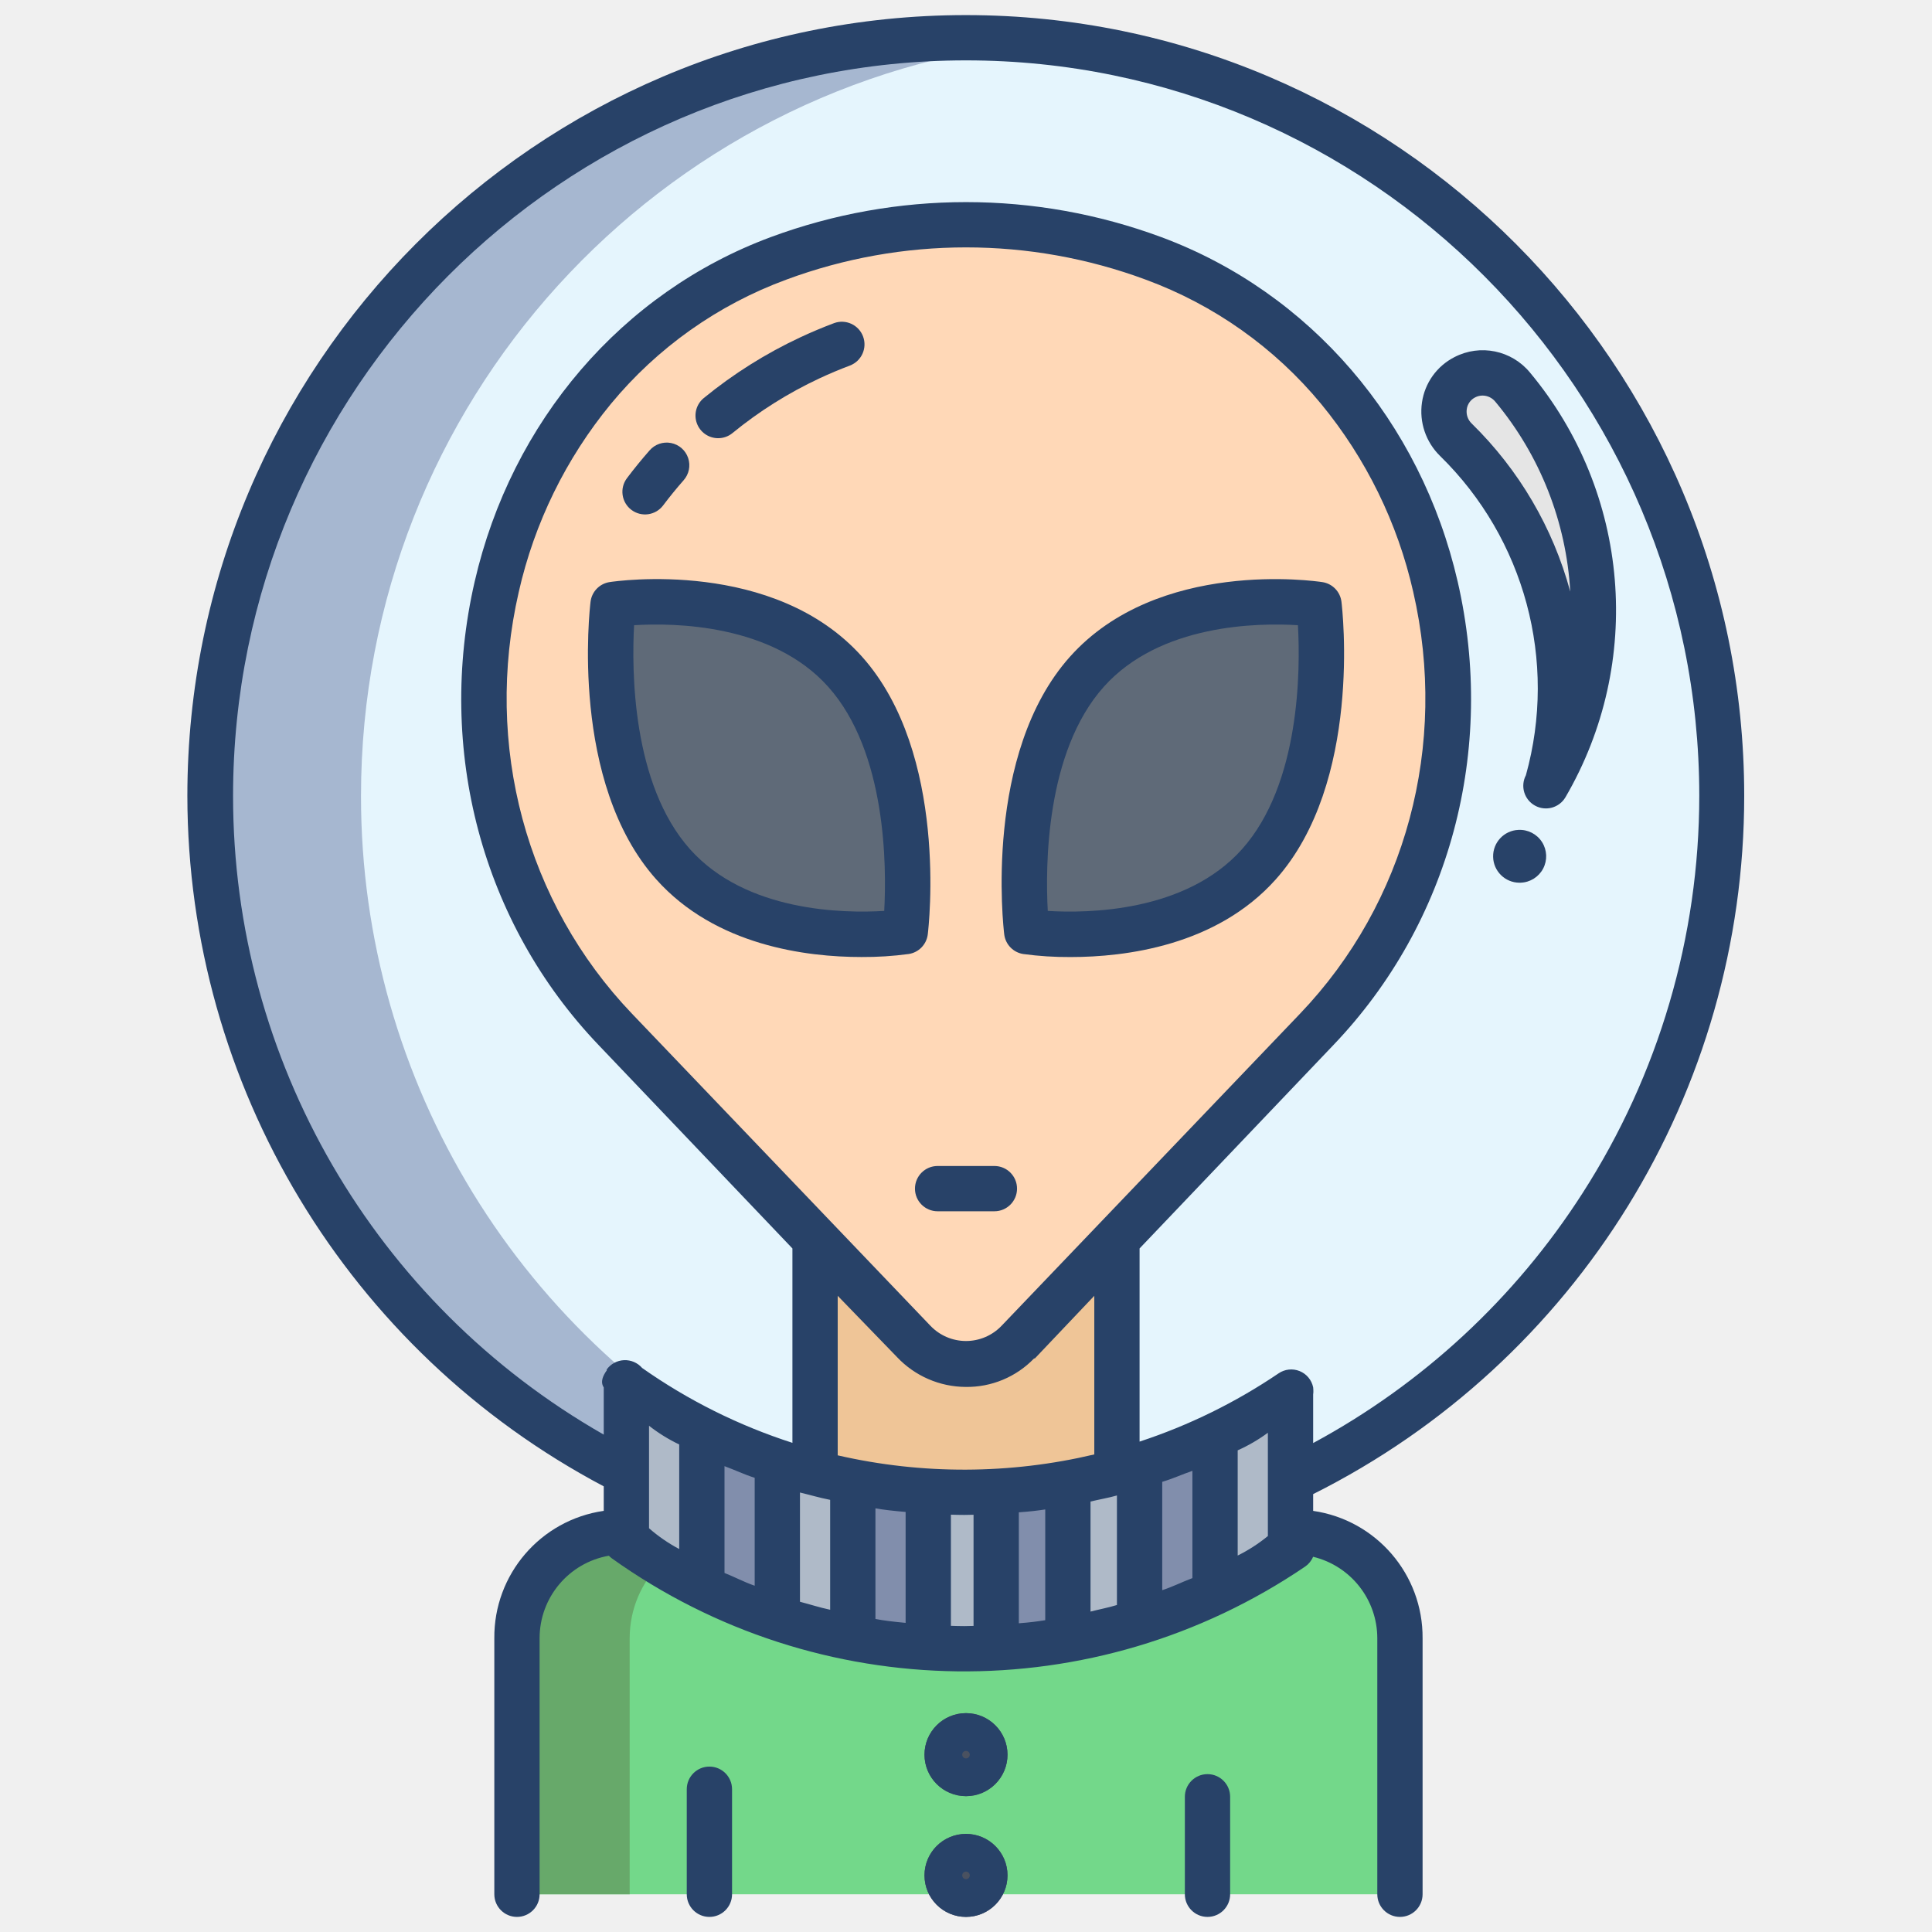
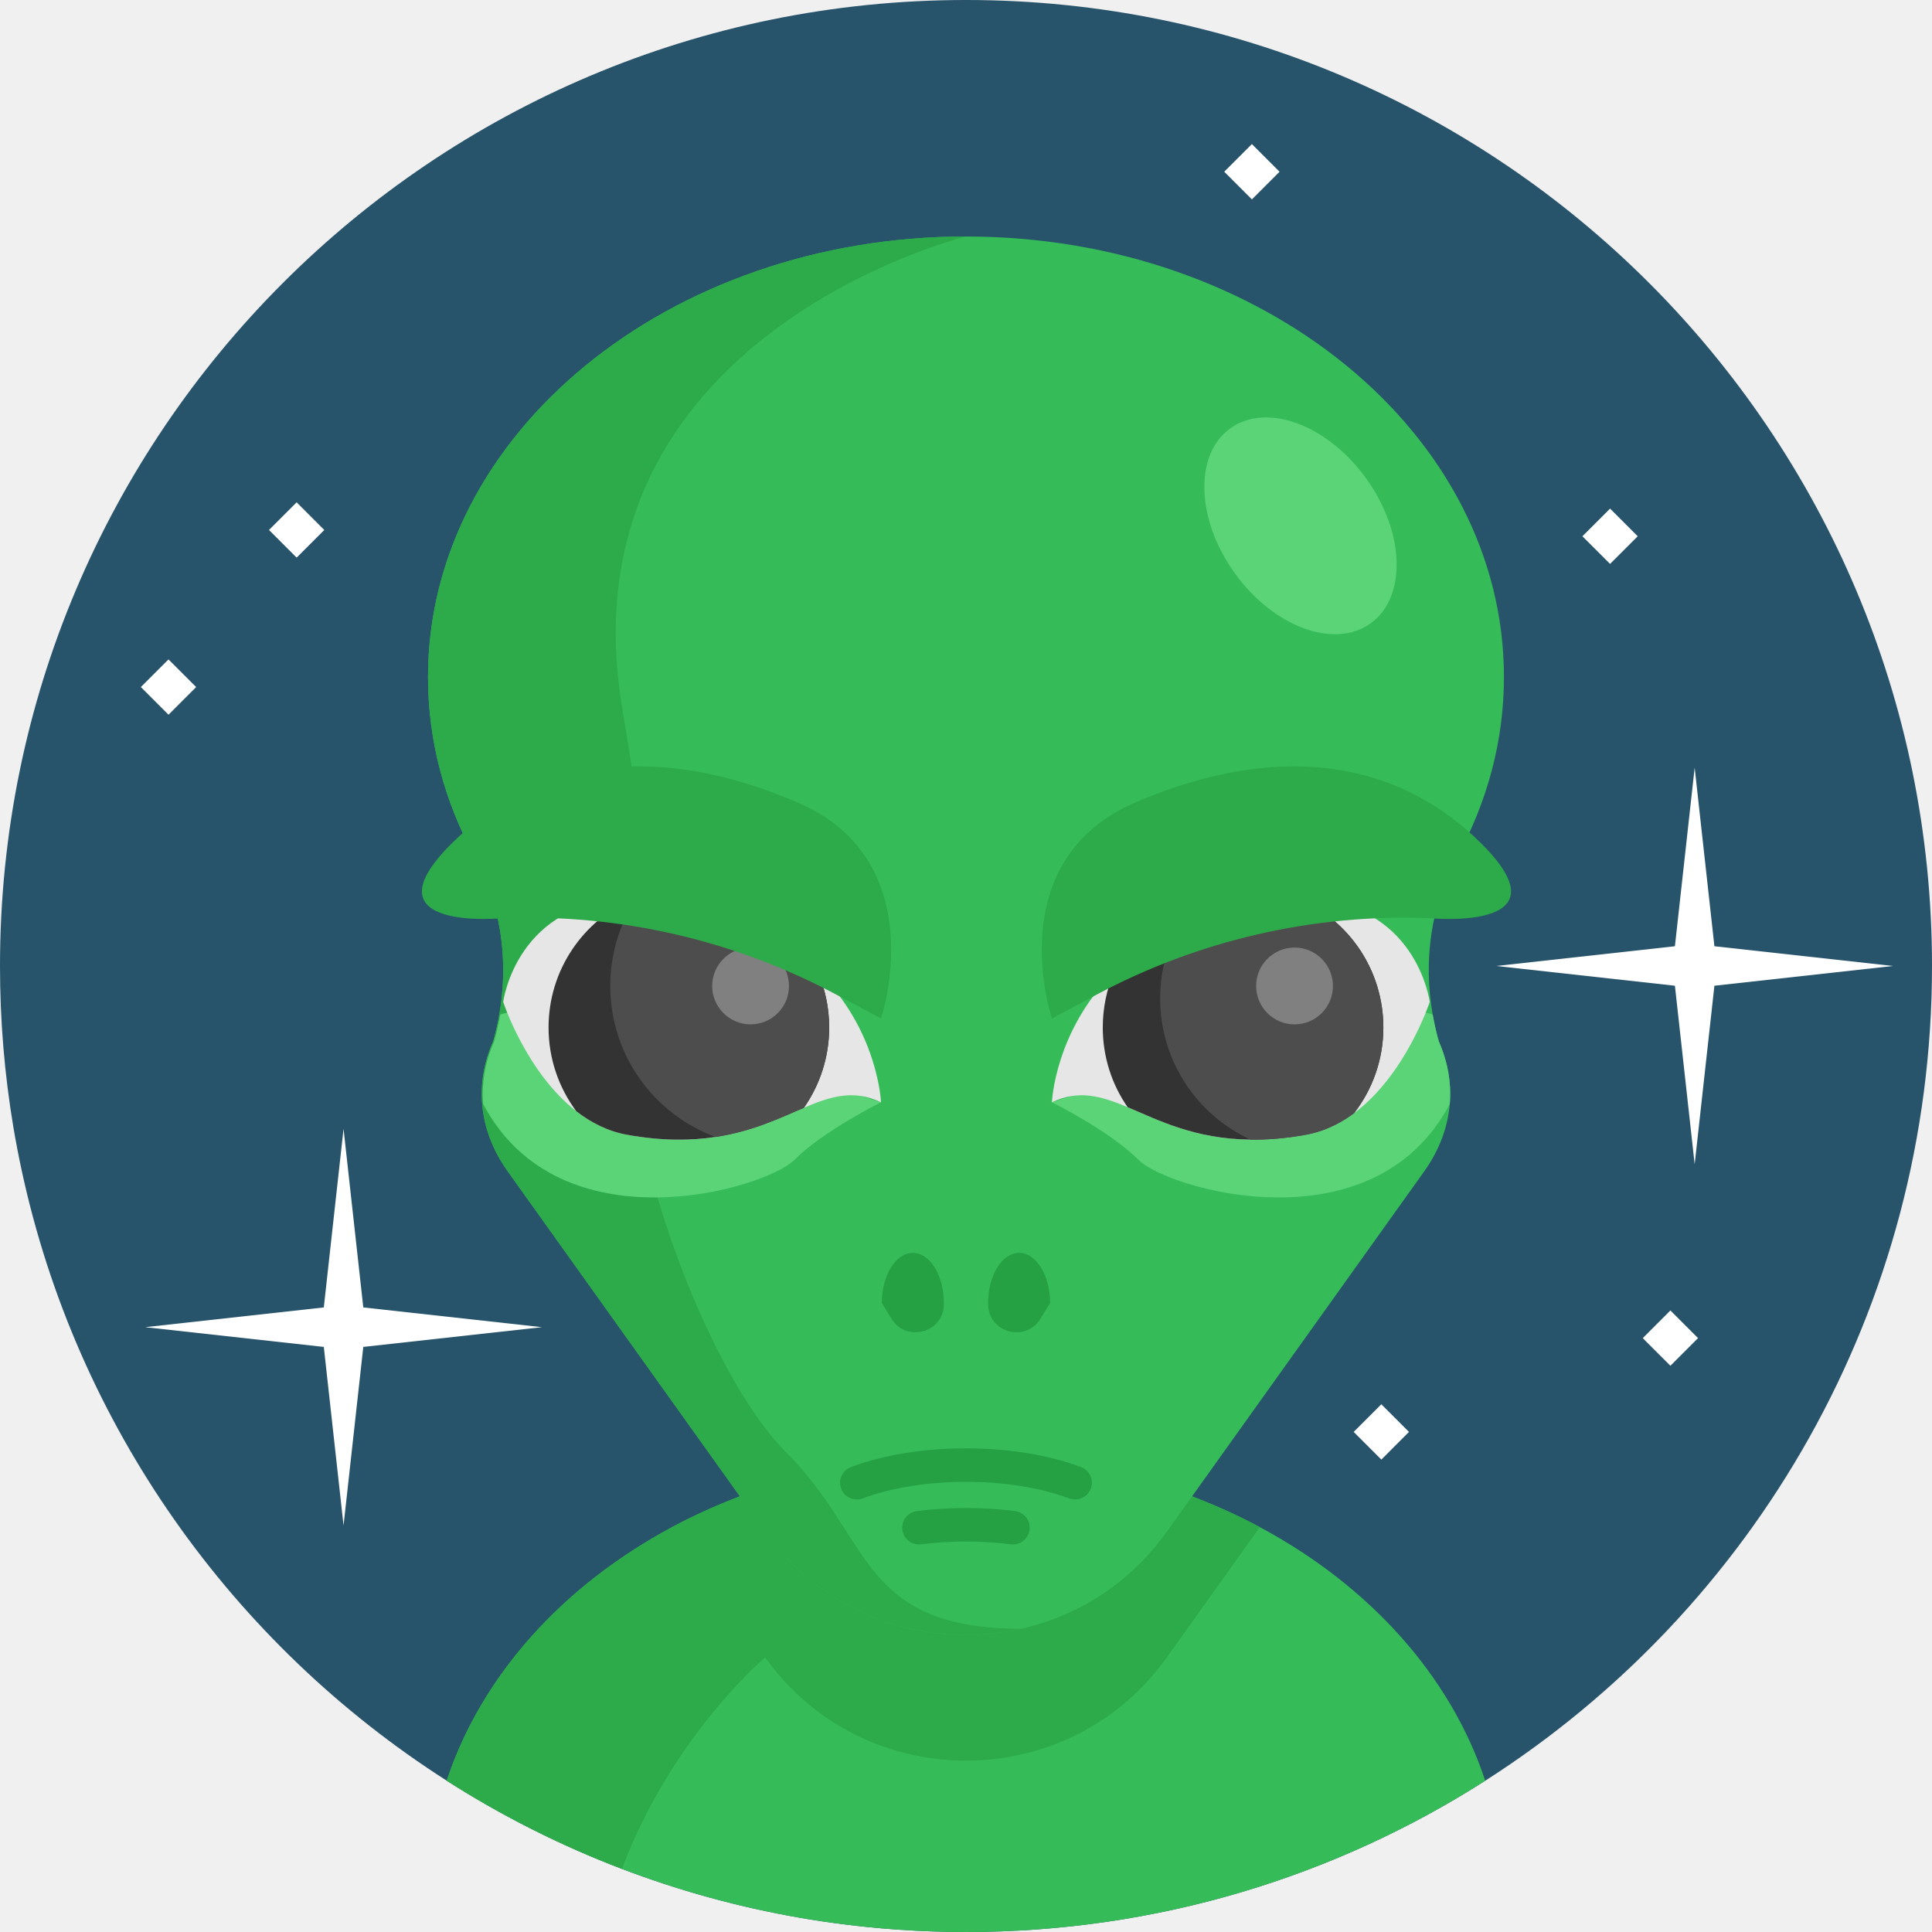
- <svg xmlns="http://www.w3.org/2000/svg" id="Layer_1" height="512" viewBox="0 0 512 512" width="512" data-name="Layer 1">
-   <path d="m342.84 405.95h-177.76a28.212 28.212 0 0 0 -28.21 28.22v67.83h234.18v-67.83a28.212 28.212 0 0 0 -28.21-28.22z" fill="#73d88a" />
-   <path d="m195.08 405.95h-30a28.212 28.212 0 0 0 -28.21 28.22v67.83h30v-67.83a28.212 28.212 0 0 1 28.21-28.22z" fill="#67a96a" />
-   <path d="m256 10c-110.64 0-200.33 89.95-200.33 200.92a200.963 200.963 0 0 0 109.97 179.36l176.73 1.98a200.987 200.987 0 0 0 113.96-181.34c0-110.97-89.69-200.92-200.33-200.92z" fill="#e5f5fd" />
-   <path d="m95.67 210.92c0-104.2 79.081-189.86 180.33-199.926q-9.869-.981-20-.994c-110.64 0-200.33 89.95-200.33 200.92a200.963 200.963 0 0 0 109.97 179.36h40a200.963 200.963 0 0 1 -109.97-179.36z" fill="#a6b7d0" />
-   <path d="m295.39 328.68h-78.78l-.24.23v81.55l79.26-.24v-81.31z" fill="#efc597" />
-   <path d="m305.7 68.48c81.73 30.37 104.46 140.2 43.12 204.34l-53.43 55.86-25.64 26.82a19.017 19.017 0 0 1 -27.5 0l-25.64-26.82-53.43-55.86c-61.34-64.14-38.61-173.97 43.12-204.34a142.918 142.918 0 0 1 99.4 0z" fill="#ffd8b7" />
-   <path d="m349.54 160.19s5.49 44.89-15.93 68.87-61.52 17.84-61.52 17.84-5.49-44.89 15.93-68.87 61.52-17.84 61.52-17.84z" fill="#5f6a78" />
-   <path d="m223.98 178.03c21.42 23.98 15.93 68.87 15.93 68.87s-40.1 6.13-61.52-17.84-15.93-68.87-15.93-68.87 40.1-6.14 61.52 17.84z" fill="#5f6a78" />
-   <path d="m400.86 102.59a92.318 92.318 0 0 1 9.09 105.2 92.372 92.372 0 0 0 -24.14-91.26 10.3 10.3 0 0 1 2.39-16.56 10.164 10.164 0 0 1 4.68-1.14 10.388 10.388 0 0 1 7.98 3.76z" fill="#e5e5e5" />
-   <path d="m342.37 409.98v-40.42l-.14-.64a153.548 153.548 0 0 1 -20.47 11.69v41.41l.02.05a154.875 154.875 0 0 0 20.73-11.88z" fill="#afbac8" />
-   <path d="m321.76 422.02.02.05a152.387 152.387 0 0 1 -19.69 7.73l-.08-.26v-41.18a150.448 150.448 0 0 0 19.75-7.75z" fill="#818eac" />
-   <path d="m295.63 390.22q3.225-.855 6.38-1.86v41.18l.08.26a151.9 151.9 0 0 1 -18.89 4.66v-41.46q6.3-1.14 12.43-2.78z" fill="#afbac8" />
-   <path d="m283.2 393v41.46a154.588 154.588 0 0 1 -18.78 2.22l-.03-.55v-40.91a155.081 155.081 0 0 0 18.81-2.22z" fill="#818eac" />
-   <path d="m264.39 436.13.03.55c-2.94.17-5.89.25-8.87.25-3.36 0-6.7-.11-10-.32l.03-.48v-40.98c3.29.21 6.62.32 9.97.32 2.97 0 5.91-.08 8.84-.25z" fill="#afbac8" />
-   <path d="m245.58 395.15v40.98l-.03.48a154.207 154.207 0 0 1 -19.86-2.56l.14-.75v-40.69a152.727 152.727 0 0 0 19.75 2.54z" fill="#818eac" />
-   <path d="m225.83 392.61v40.69l-.14.75a152.792 152.792 0 0 1 -19.61-5.21v-40.76l.21-.63q4.965 1.68 10.08 3.01c3.11.82 6.27 1.54 9.46 2.15z" fill="#afbac8" />
-   <path d="m206.29 387.45-.21.63v40.76a151.67 151.67 0 0 1 -19.75-8.24v-41.46a152.843 152.843 0 0 0 19.96 8.31z" fill="#818eac" />
-   <path d="m165.64 366.66v41.25l-.1.14a154.488 154.488 0 0 0 20.79 12.55v-41.46a153.568 153.568 0 0 1 -20.69-12.48z" fill="#afbac8" />
-   <path d="m402.673 233.926a7 7 0 1 1 .289-.006c-.097.004-.193.006-.289.006z" fill="#e5e5e5" />
-   <path d="m256 476a11 11 0 1 1 11-11 11.013 11.013 0 0 1 -11 11z" fill="#4a5160" />
-   <path d="m256 508a11 11 0 1 1 11-11 11.013 11.013 0 0 1 -11 11z" fill="#4a5160" />
-   <g fill="#284268">
-     <path d="m256 486a11 11 0 1 0 11 11 11.013 11.013 0 0 0 -11-11zm0 12a1 1 0 1 1 1-1 1 1 0 0 1 -1 1z" />
-     <path d="m182 474.165v27.835a6 6 0 0 0 12 0v-27.835a6 6 0 1 0 -12 0z" />
-     <path d="m326 502v-25.835a6 6 0 1 0 -12 0v25.835a6 6 0 0 0 12 0z" />
-     <path d="m256 454a11 11 0 1 0 11 11 11.013 11.013 0 0 0 -11-11zm0 12a1 1 0 1 1 1-1 1 1 0 0 1 -1 1z" />
-     <path d="m376.842 106.635a16.484 16.484 0 0 0 4.774 14.18 86.079 86.079 0 0 1 22.762 84.633 6 6 0 0 0 10.472 5.852 98.359 98.359 0 0 0 -9.382-112.56 16.239 16.239 0 0 0 -20.025-4.1 16.047 16.047 0 0 0 -8.601 11.995zm11.867 1.783a4.129 4.129 0 0 1 2.239-3.116 4.218 4.218 0 0 1 1.943-.474 4.386 4.386 0 0 1 3.365 1.6 86.276 86.276 0 0 1 19.877 50.353 98.166 98.166 0 0 0 -26.121-44.544 4.39 4.39 0 0 1 -1.303-3.819z" />
-     <path d="m402.381 219.933a7 7 0 0 0 .292 13.993c.1 0 .192 0 .289-.006a7 7 0 1 0 -.581-13.987z" />
-     <path d="m271.179 252.827a89.014 89.014 0 0 0 12.528.8c14.6 0 38.679-3 54.375-20.569 22.966-25.708 17.654-71.649 17.417-73.592a6 6 0 0 0 -5.048-5.2c-1.769-.272-43.585-6.331-66.9 19.773-22.966 25.708-17.654 71.648-17.417 73.592a6 6 0 0 0 5.045 5.196zm21.318-70.8c14.913-16.693 40.892-17 51.469-16.341.654 11.68.667 42.023-14.834 59.375-14.911 16.691-40.887 17-51.461 16.342-.641-11.695-.627-42.078 14.829-59.377z" />
-     <path d="m245.869 247.624c.237-1.944 5.549-47.884-17.417-73.592-23.319-26.1-65.134-20.044-66.9-19.773a6 6 0 0 0 -5.048 5.2c-.237 1.943-5.549 47.884 17.417 73.592 15.7 17.571 39.773 20.569 54.375 20.569a89.223 89.223 0 0 0 12.528-.8 6 6 0 0 0 5.045-5.196zm-11.54-6.223c-10.581.655-36.554.347-51.461-16.341-15.455-17.3-15.467-47.685-14.827-59.375 10.581-.655 36.554-.347 51.462 16.341 15.454 17.3 15.467 47.685 14.826 59.374z" />
-     <path d="m263.524 321a6 6 0 0 0 0-12h-15.048a6 6 0 0 0 0 12z" />
-     <path d="m190.316 116.127a5.978 5.978 0 0 0 3.8-1.358 109.683 109.683 0 0 1 23.012-14.482c2.641-1.236 5.378-2.388 8.133-3.423a6 6 0 0 0 -4.22-11.233c-3.048 1.144-6.076 2.419-9 3.788a121.77 121.77 0 0 0 -25.53 16.066 6 6 0 0 0 3.806 10.642z" />
-     <path d="m167.334 135.125a6 6 0 0 0 8.4-1.181c1.718-2.281 3.54-4.519 5.415-6.651a6 6 0 1 0 -9.011-7.924c-2.074 2.359-4.089 4.833-5.989 7.354a6 6 0 0 0 1.185 8.402z" />
-     <path d="m255.954 4c-113.768 0-206.3 92.823-206.3 206.918a207.2 207.2 0 0 0 110.346 182.982v6.492a33.831 33.831 0 0 0 -29 33.777v67.831a6 6 0 0 0 12 0v-67.835a22.188 22.188 0 0 1 18.356-21.884 5.667 5.667 0 0 0 .721.649 160.683 160.683 0 0 0 183.813 2.221 5.876 5.876 0 0 0 2.092-2.588 22.223 22.223 0 0 1 17.018 21.602v67.835a6 6 0 0 0 12 0v-67.835a33.866 33.866 0 0 0 -29-33.765v-4.444a206.891 206.891 0 0 0 114.234-185.038c0-114.095-92.511-206.918-206.28-206.918zm-75.954 406.512a42.415 42.415 0 0 1 -8-5.51v-27.159a42.928 42.928 0 0 0 8 4.957zm20 9.724c-3-1.052-5-2.184-8-3.388v-28.3c3 1.1 5 2.125 8 3.085zm20 6.365c-3-.641-5-1.337-8-2.118v-28.951c3 .718 5 1.353 8 1.943zm-52.488-157.929c-28.137-29.422-39.364-71.225-30.03-111.824a120.278 120.278 0 0 1 24.4-49.8 109.217 109.217 0 0 1 46.511-32.948 136.965 136.965 0 0 1 95.214 0 109.217 109.217 0 0 1 46.513 32.951 120.278 120.278 0 0 1 24.4 49.8c9.334 40.6-1.893 82.4-30.03 111.824l-79.075 82.683a13.026 13.026 0 0 1 -18.826 0zm54.488 74.728 15.728 16.25a25.181 25.181 0 0 0 18.179 7.9 24.682 24.682 0 0 0 18.132-7.55h.21l15.751-16.6v42.038a149.612 149.612 0 0 1 -68 .241zm18 86.677c-3-.276-6-.626-8-1.037v-29.32c2 .38 5 .706 8 .961zm18 .807c-1 .018-1.486.051-2.434.051-1.327 0-2.566-.039-3.566-.074v-29.456c1 .032 2.239.067 3.566.067.948 0 1.434-.03 2.434-.046zm19-1.518c-2 .329-4 .594-7 .82v-29.406c3-.209 5-.457 7-.761zm19-4.024c-2 .636-5 1.219-7 1.747v-29.168c2-.487 5-1.02 7-1.606zm20-7.129c-3 1.135-5 2.214-8 3.2v-28.708c3-.9 5-1.882 8-2.918zm20-11.144a42.343 42.343 0 0 1 -8 5.167v-27.882a43.207 43.207 0 0 0 8-4.66zm83.389-90.87a194.513 194.513 0 0 1 -71.389 66.225v-12.865a6.058 6.058 0 0 0 .048-1.266l-.047-.64a5.936 5.936 0 0 0 -9.162-3.7 148.035 148.035 0 0 1 -36.839 18.087v-51.189l51.347-53.885c30.938-32.35 43.2-78.259 32.959-122.807-9.785-42.562-39.2-76.695-78.519-91.307a148.973 148.973 0 0 0 -103.574 0c-39.323 14.612-68.641 48.745-78.426 91.307-10.241 44.548 1.928 90.457 32.866 122.807l51.347 53.885v51.517a147.982 147.982 0 0 1 -39.823-19.839 6 6 0 0 0 -9.426.44l.08.142c-.983 1.38-1.831 3.034-.831 4.577v12.5a194.829 194.829 0 0 1 -98.235-169.27c0-107.478 87.084-194.918 194.235-194.918s194.326 87.44 194.326 194.918a194.845 194.845 0 0 1 -30.937 105.282z" />
+ <svg xmlns="http://www.w3.org/2000/svg" version="1.1" id="Capa_1" x="0px" y="0px" viewBox="0 0 512 512" style="enable-background:new 0 0 512 512;" xml:space="preserve">
+   <path style="fill:#27536B;" d="M512,255.994c0,90.735-47.211,170.445-118.393,215.912C353.869,497.288,306.658,512,256.006,512  c-12.014,0-23.827-0.822-35.397-2.432c-3.886-0.533-7.75-1.155-11.581-1.876c-32.843-6.085-63.488-18.453-90.646-35.797  C61.745,435.721,20.297,377.874,5.718,310.045c-0.811-3.775-1.543-7.583-2.187-11.414C1.21,284.763,0,270.517,0,255.994  C0,114.607,114.618,0,256.006,0C397.382,0,512,114.607,512,255.994z" />
+   <polygon style="fill:#FFFFFF;" points="454.336,261.228 501.667,255.996 454.336,250.763 449.103,203.431 443.87,250.763   396.538,255.996 443.87,261.228 449.103,308.561 " />
+   <path style="fill:#35BC58;" d="M393.607,471.906C353.869,497.288,306.658,512,256.006,512c-12.014,0-23.827-0.822-35.397-2.432  c-3.886-0.533-7.75-1.155-11.581-1.876c-15.256-2.831-30.034-7.017-44.213-12.424c-16.344-6.229-31.888-14.09-46.433-23.372  c9.249-27.958,30.867-51.741,59.735-67.196c8.949-4.785,18.609-8.771,28.813-11.836c15.3-4.586,31.822-7.095,49.065-7.095  c28.735,0,55.482,6.962,77.878,18.942C362.74,420.155,384.358,443.949,393.607,471.906z" />
+   <path style="fill:#2DAA4A;" d="M333.872,404.71l-24.66,34.52c-9.837,13.768-23.683,22.34-38.517,25.715  c-24.494,5.585-51.663-2.987-67.918-25.715l-24.66-34.531c22.395-11.969,49.143-18.931,77.878-18.931S311.477,392.73,333.872,404.71  z" />
+   <path style="fill:#35BC58;" d="M386.123,227.171c-6.995,12.769-8.938,27.458-6.451,41.67c0.422,2.398,0.966,4.797,1.632,7.162  c2.321,5.241,3.375,10.881,2.898,16.588c-0.5,6.007-2.676,12.102-6.806,17.887l-68.184,95.443  c-9.837,13.768-23.683,22.34-38.517,25.715c-24.494,5.585-51.663-2.987-67.918-25.715l-68.184-95.443  c-8.072-11.281-8.694-23.716-3.908-34.475c4.63-16.355,3.353-33.909-4.819-48.832c-7.994-14.578-12.436-30.734-12.436-47.744  c0-64.487,63.832-116.75,142.565-116.75s142.565,52.263,142.565,116.75C398.559,196.437,394.107,212.592,386.123,227.171z" />
+   <g>
+     <path style="fill:#25A042;" d="M284.918,397.379c-0.517,0-1.044-0.091-1.558-0.283c-7.563-2.834-17.285-4.395-27.376-4.395   c-10.086,0-19.801,1.56-27.356,4.394c-2.297,0.863-4.858-0.302-5.718-2.598c-0.862-2.296,0.302-4.858,2.598-5.718   c8.527-3.198,19.351-4.96,30.476-4.96c11.129,0,21.958,1.761,30.493,4.959c2.297,0.861,3.462,3.421,2.6,5.717   C288.41,396.278,286.717,397.379,284.918,397.379z" />
+     <path style="fill:#25A042;" d="M268.448,409.296c-0.19,0-0.381-0.012-0.575-0.038c-7.526-0.972-15.924-0.993-23.777,0.001   c-2.428,0.31-4.656-1.413-4.964-3.848c-0.309-2.433,1.415-4.656,3.848-4.964c8.597-1.089,17.761-1.067,26.031,0.001   c2.433,0.314,4.149,2.542,3.835,4.973C272.557,407.662,270.647,409.296,268.448,409.296z" />
  </g>
+   <path style="fill:#2DAA4A;" d="M270.696,431.635c-24.494,5.585-51.663-2.987-67.918-25.715l-68.185-95.443  c-8.072-11.281-8.694-23.716-3.908-34.475c4.63-16.355,3.353-33.909-4.819-48.832c-7.994-14.578-12.436-30.734-12.436-47.744  c0-64.487,63.832-116.75,142.565-116.75c0,0-107.412,26.326-91.135,124.777c16.288,98.452,7.55,83.618,4.441,98.452  c-3.098,14.823,16.655,76.612,39.239,99.185C231.113,407.664,227.749,431.635,270.696,431.635z" />
+   <path style="fill:#25A042;" d="M236.289,349.515c3.905,6.322,13.679,3.692,13.833-3.737c0.003-0.151,0.004-0.303,0.004-0.455  c0-7.345-3.677-13.298-8.214-13.298c-4.537,0-8.214,5.954-8.214,13.298L236.289,349.515z" />
+   <g>
+     <path style="fill:#5BD377;" d="M384.203,292.59c-20.396,38.517-74.724,22.551-82.496,14.778s-22.939-15.245-22.939-15.245   l64.298-20.652c0,0,23.461-6.629,36.607-2.631c0.422,2.398,0.966,4.797,1.632,7.162C383.625,281.243,384.68,286.883,384.203,292.59   z" />
+     <path style="fill:#5BD377;" d="M128.043,292.59c20.396,38.517,74.724,22.551,82.496,14.778s22.939-15.245,22.939-15.245   l-64.298-20.652c0,0-23.461-6.629-36.607-2.631c-0.422,2.398-0.966,4.797-1.632,7.162   C128.62,281.243,127.565,286.883,128.043,292.59z" />
+   </g>
+   <path style="fill:#25A042;" d="M275.699,349.515c-3.905,6.322-13.679,3.692-13.833-3.737c-0.003-0.151-0.004-0.303-0.004-0.455  c0-7.345,3.677-13.298,8.214-13.298s8.214,5.954,8.214,13.298L275.699,349.515z" />
+   <g>
+     <path style="fill:#E6E6E6;" d="M233.478,292.124c-7.284-3.486-13.279-1.588-20.43,1.443c-0.011,0-0.011,0.011-0.011,0.011   c-10.526,4.452-23.55,11.336-46.833,7.15c-5.119-0.922-9.604-3.231-13.479-6.24c0,0,0-0.011-0.011-0.011   c-13.268-10.315-19.364-28.946-19.364-28.946s3.486-27.225,34.364-27.347h0.011c4.996-0.011,10.715,0.677,17.254,2.309   c14.345,3.586,24.449,9.815,31.566,16.721C232.723,272.893,233.478,292.124,233.478,292.124z" />
+     <path style="fill:#E6E6E6;" d="M378.896,265.532c0,0-6.318,19.264-20.041,29.457l-0.944,0.688   c-3.486,2.42-7.439,4.252-11.869,5.052c-23.55,4.241-36.607-2.865-47.2-7.306c0,0,0-0.011-0.011-0.011   c-6.995-2.931-12.913-4.708-20.063-1.288c0,0,0.744-18.842,16.433-34.431c0-0.011,0.011-0.011,0.022-0.022l0.011-0.011   c7.139-7.084,17.365-13.501,32.033-17.165c6.418-1.599,12.058-2.298,16.988-2.309C375.399,238.141,378.896,265.532,378.896,265.532   z" />
+   </g>
+   <path style="fill:#333333;" d="M219.743,272.294c0,7.917-2.487,15.234-6.695,21.274c-0.011,0-0.011,0.011-0.011,0.011  c-6.329,2.687-13.568,6.24-23.405,7.728c-6.506,0.999-14.157,1.088-23.428-0.577c-5.119-0.922-9.604-3.231-13.479-6.24  c0,0,0-0.011-0.011-0.011c-4.608-6.207-7.339-13.879-7.339-22.184c0-15.278,9.205-28.38,22.34-34.109h0.011  c0.266,0,0.533,0,0.799,0.011c4.797,0.056,10.259,0.755,16.455,2.298c14.345,3.586,24.449,9.815,31.566,16.721  C218.61,261.813,219.743,266.92,219.743,272.294z" />
+   <path style="fill:#4D4D4D;" d="M219.743,272.294c0,7.917-2.487,15.234-6.695,21.274c-0.011,0-0.011,0.011-0.011,0.011  c-6.329,2.687-13.568,6.24-23.405,7.728c-16.288-5.996-27.902-21.651-27.902-40.016c0-8.516,2.498-16.444,6.795-23.095  c4.797,0.056,10.259,0.755,16.455,2.298c14.345,3.586,24.449,9.815,31.566,16.721C218.61,261.813,219.743,266.92,219.743,272.294z" />
+   <path style="fill:#333333;" d="M366.604,272.294c0,8.538-2.887,16.422-7.75,22.695l-0.944,0.688  c-3.486,2.42-7.439,4.252-11.869,5.052c-5.396,0.977-10.248,1.343-14.634,1.288c-14.778-0.167-24.405-5.163-32.566-8.594  c0,0,0-0.011-0.011-0.011c-4.153-5.996-6.584-13.268-6.584-21.118c0-5.185,1.055-10.115,2.953-14.601  c0-0.011,0.011-0.011,0.011-0.022h0.011l0.011-0.011c4.33-4.286,9.782-8.338,16.677-11.681c4.486-2.165,9.571-4.042,15.356-5.485  c6.418-1.599,12.058-2.298,16.988-2.309C357.411,243.903,366.604,257.016,366.604,272.294z" />
+   <path style="fill:#4D4D4D;" d="M366.604,272.294c0,8.538-2.887,16.422-7.75,22.695l-0.944,0.688  c-3.486,2.42-7.439,4.252-11.869,5.052c-5.396,0.977-10.248,1.343-14.634,1.288c-14.134-6.506-23.95-20.807-23.95-37.395  c0-6.706,1.61-13.046,4.452-18.642c4.486-2.165,9.571-4.042,15.356-5.485c6.418-1.599,12.058-2.298,16.988-2.309  C357.411,243.903,366.604,257.016,366.604,272.294z" />
+   <g>
+     <circle style="fill:#808080;" cx="343.065" cy="261.291" r="10.178" />
+     <circle style="fill:#808080;" cx="198.913" cy="261.291" r="10.178" />
+   </g>
+   <g>
+     <path style="fill:#2DAA4A;" d="M206.93,392.863l-4.153,46.367c0,0-24.516,20.53-37.962,56.038   c-16.344-6.229-31.888-14.09-46.433-23.372c9.249-27.958,30.867-51.741,59.735-67.196   C187.066,399.914,196.726,395.928,206.93,392.863z" />
+     <path style="fill:#2DAA4A;" d="M278.768,269.918c0,0-14.075-41.751,22.194-57.296c36.27-15.544,68.47-12.213,91.786,11.103   c23.317,23.317-13.852,19.6-13.852,19.6l0,0c-30.76-1.202-61.285,5.817-88.43,20.335L278.768,269.918z" />
+     <path style="fill:#2DAA4A;" d="M233.478,269.918c0,0,14.075-41.751-22.194-57.296s-68.47-12.213-91.786,11.103   s13.852,19.6,13.852,19.6l0,0c30.76-1.202,61.285,5.817,88.43,20.335L233.478,269.918z" />
+   </g>
+   <ellipse transform="matrix(-0.5841 -0.8117 0.8117 -0.5841 432.83 500.4924)" style="fill:#5BD377;" cx="344.641" cy="139.355" rx="31.83" ry="21.466" />
+   <g>
+     <polygon style="fill:#FFFFFF;" points="96.277,356.948 143.609,351.715 96.277,346.482 91.044,299.149 85.811,346.482    38.479,351.715 85.811,356.948 91.044,404.279  " />
+     <rect x="437.491" y="349.428" transform="matrix(-0.7071 -0.7071 0.7071 -0.7071 504.942 918.3714)" style="fill:#FFFFFF;" width="10.362" height="10.362" />
+     <rect x="421.502" y="136.931" transform="matrix(-0.7071 -0.7071 0.7071 -0.7071 627.9051 544.3107)" style="fill:#FFFFFF;" width="10.362" height="10.362" />
+     <rect x="326.582" y="40.328" transform="matrix(-0.7071 -0.7071 0.7071 -0.7071 534.1747 312.2808)" style="fill:#FFFFFF;" width="10.362" height="10.362" />
+     <rect x="360.888" y="374.29" transform="matrix(-0.7071 -0.7071 0.7071 -0.7071 356.5927 906.6476)" style="fill:#FFFFFF;" width="10.362" height="10.362" />
+     <rect x="73.431" y="135.266" transform="matrix(-0.7071 -0.7071 0.7071 -0.7071 34.8882 295.3454)" style="fill:#FFFFFF;" width="10.362" height="10.362" />
+     <rect x="39.475" y="176.895" transform="matrix(-0.7071 -0.7071 0.7071 -0.7071 -52.5145 342.4006)" style="fill:#FFFFFF;" width="10.362" height="10.362" />
+   </g>
+   <g>
+ </g>
+   <g>
+ </g>
+   <g>
+ </g>
+   <g>
+ </g>
+   <g>
+ </g>
+   <g>
+ </g>
+   <g>
+ </g>
+   <g>
+ </g>
+   <g>
+ </g>
+   <g>
+ </g>
+   <g>
+ </g>
+   <g>
+ </g>
+   <g>
+ </g>
+   <g>
+ </g>
+   <g>
+ </g>
</svg>
